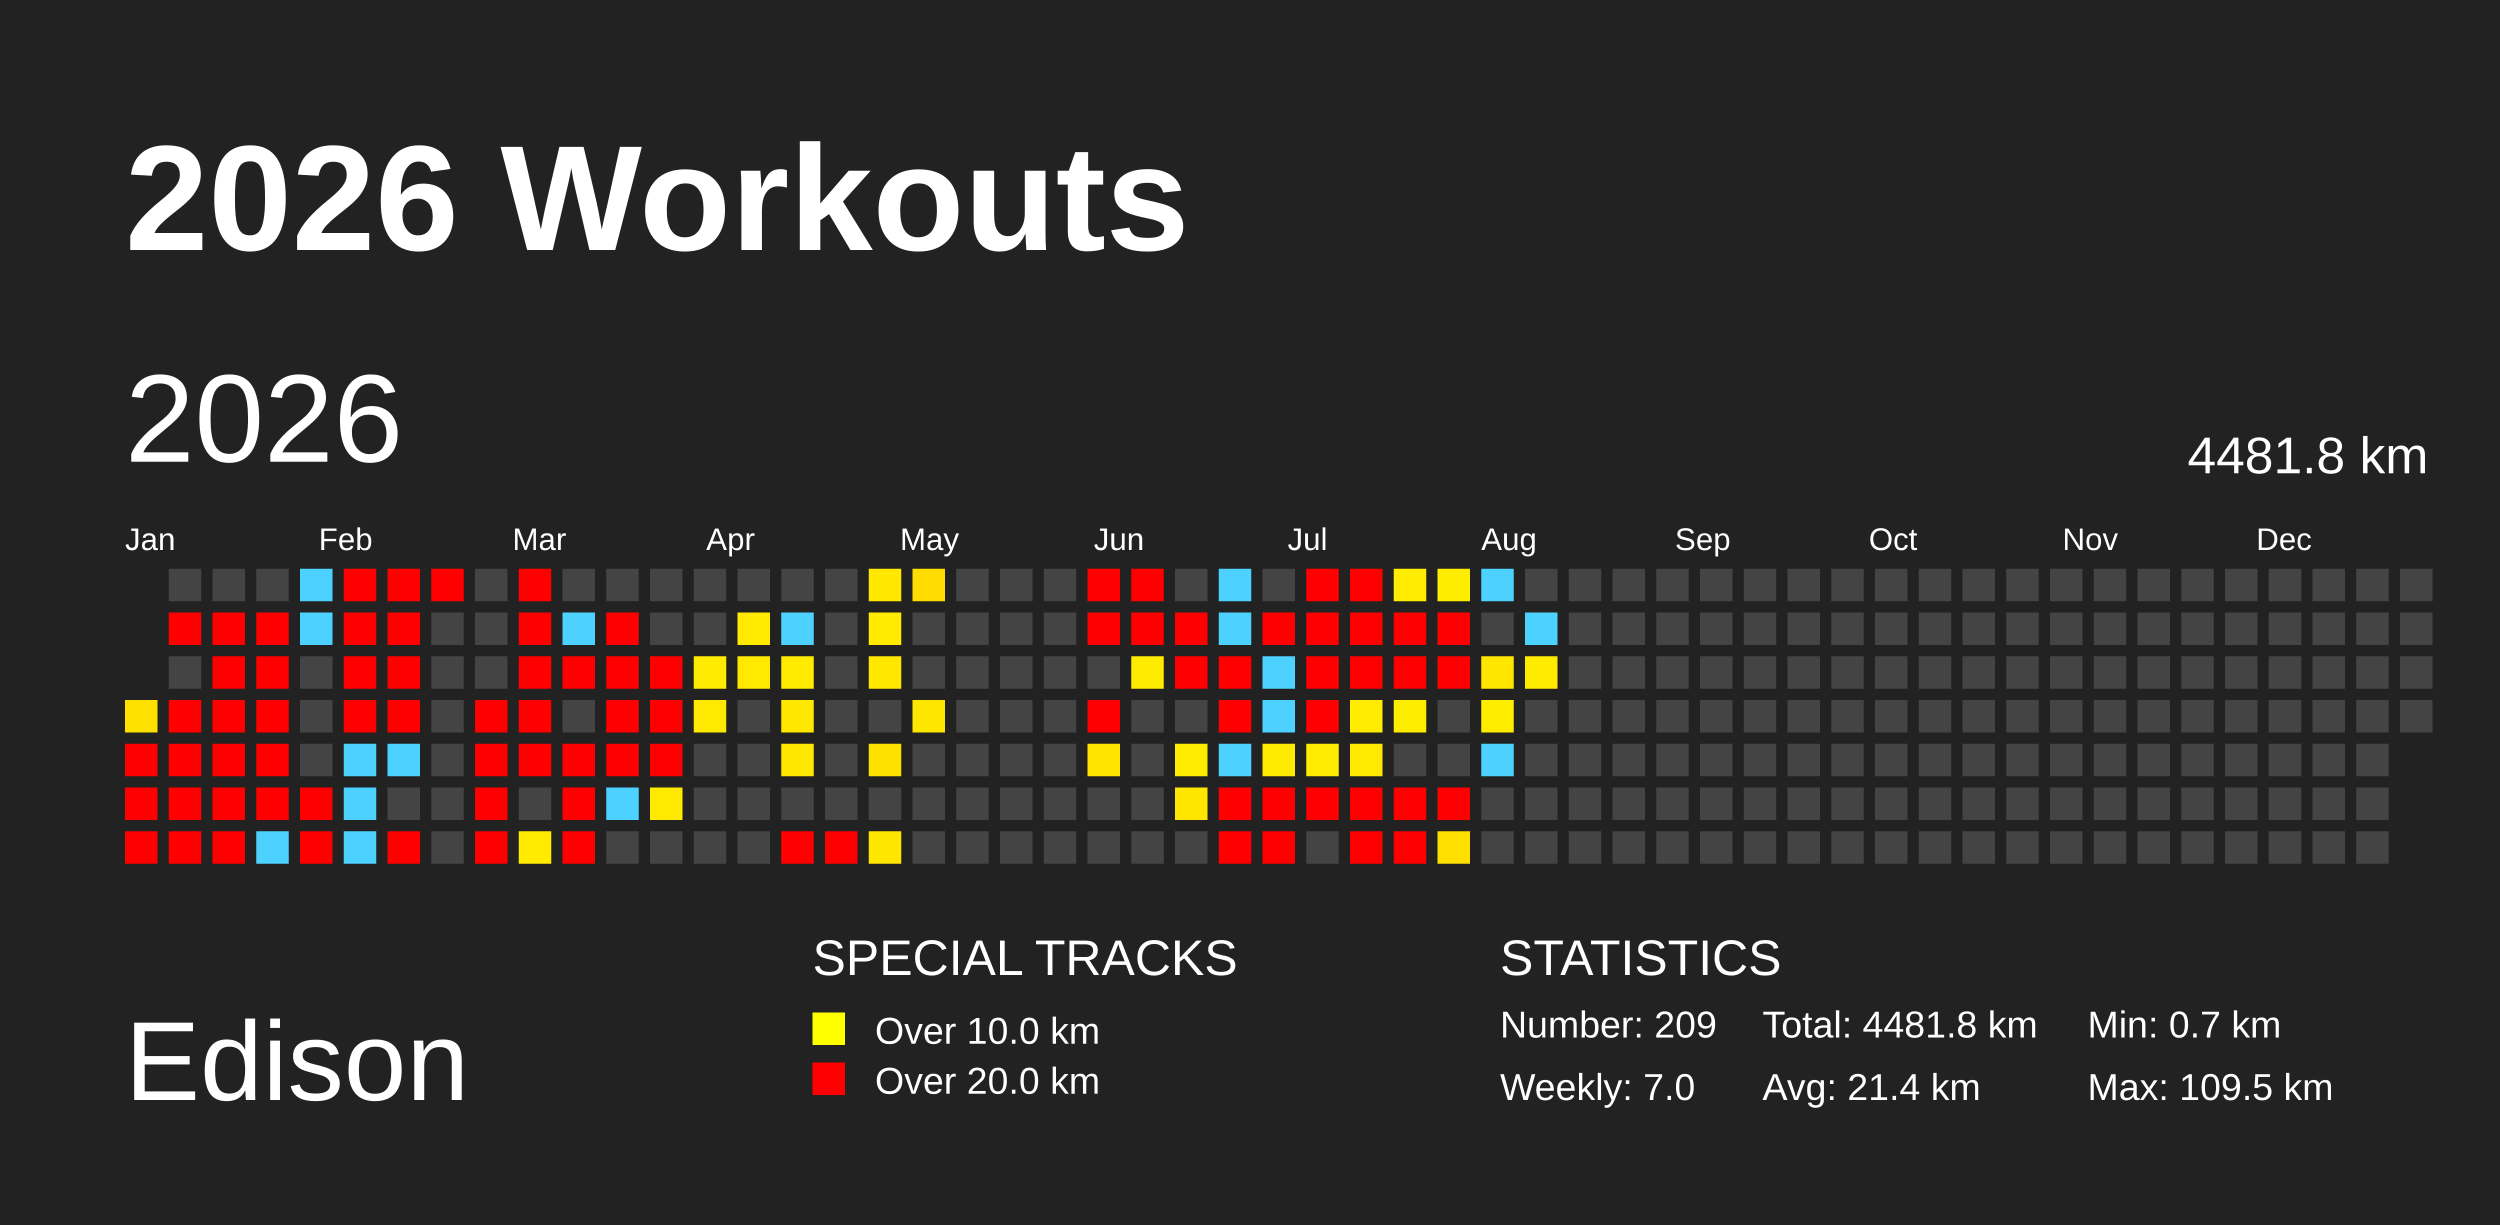
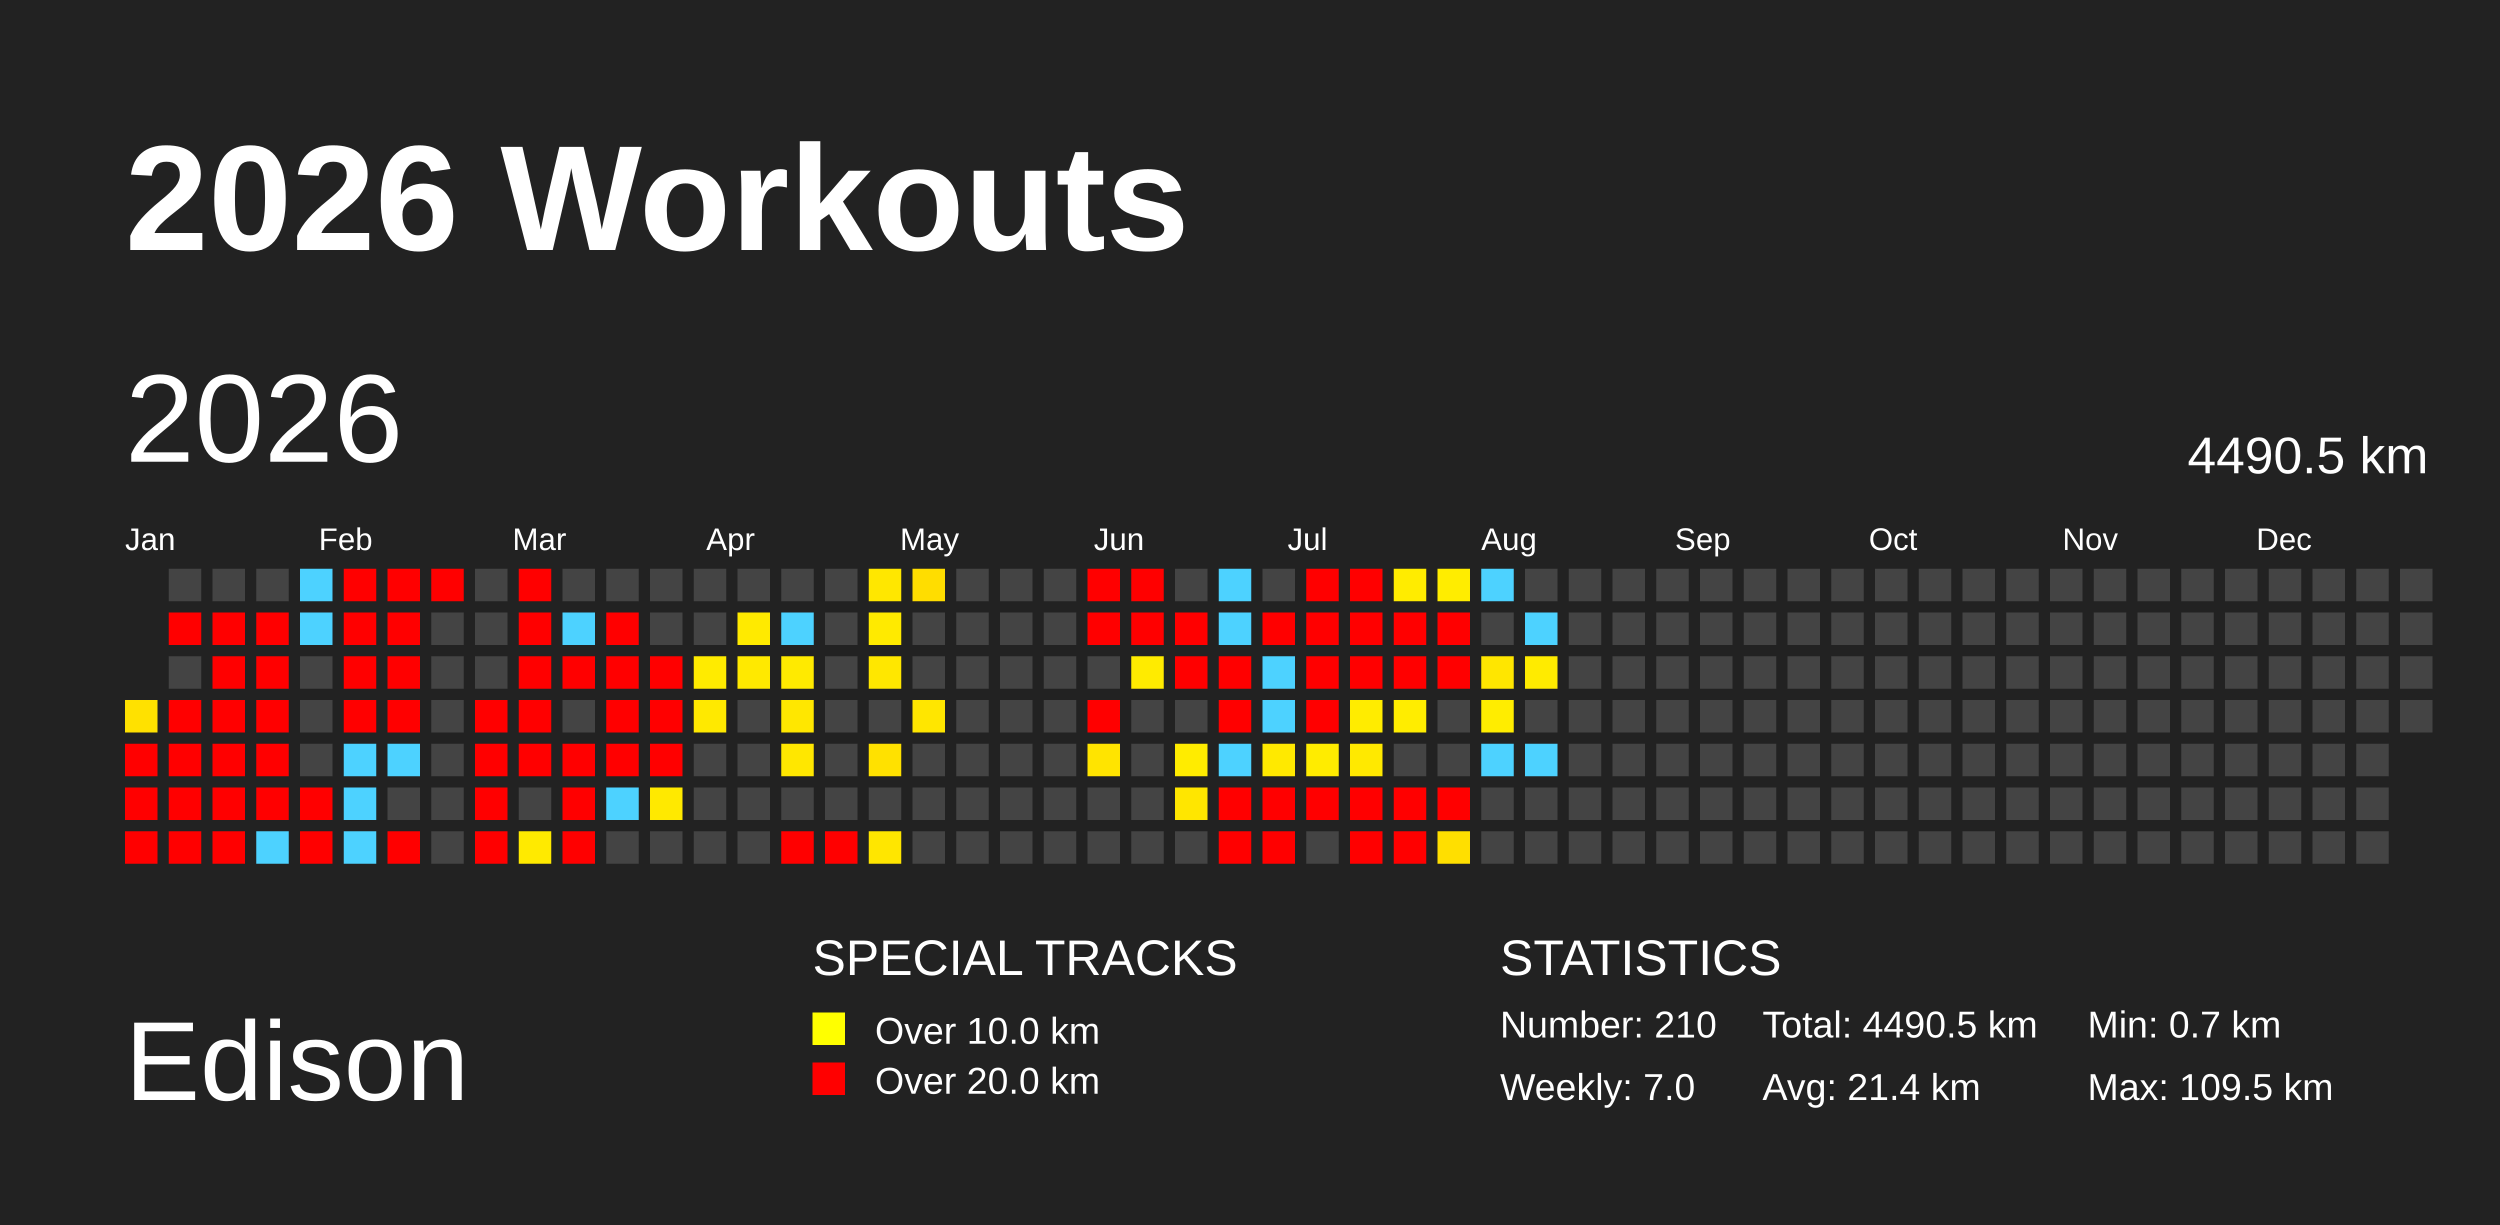
<svg xmlns="http://www.w3.org/2000/svg" baseProfile="full" height="98mm" version="1.1" viewBox="0,0,200,98" width="200mm">
  <defs />
  <rect fill="#222222" height="98" width="200" x="0" y="0" />
  <text fill="#FFFFFF" style="font-size:12px; font-family:Arial; font-weight:bold;" x="10" y="20">2026 Workouts</text>
  <text fill="#FFFFFF" style="font-size:9px; font-family:Arial" x="10" y="88">Edison</text>
  <text fill="#FFFFFF" style="font-size:4px; font-family:Arial" x="65" y="78">SPECIAL TRACKS</text>
  <rect fill="yellow" height="2.6" width="2.6" x="65" y="81" />
  <text fill="#FFFFFF" style="font-size:3px; font-family:Arial" x="70" y="83.5">Over 10.0 km</text>
  <rect fill="red" height="2.6" width="2.6" x="65" y="85" />
  <text fill="#FFFFFF" style="font-size:3px; font-family:Arial" x="70" y="87.5">Over 20.0 km</text>
  <text fill="#FFFFFF" style="font-size:4px; font-family:Arial" x="120" y="78">STATISTICS</text>
-   <text fill="#FFFFFF" style="font-size:3px; font-family:Arial" x="120" y="83">Number: 209</text>
+   <text fill="#FFFFFF" style="font-size:3px; font-family:Arial" x="120" y="83">Number: 210</text>
  <text fill="#FFFFFF" style="font-size:3px; font-family:Arial" x="120" y="88">Weekly: 7.0</text>
-   <text fill="#FFFFFF" style="font-size:3px; font-family:Arial" x="141" y="83">Total: 4481.8 km</text>
+   <text fill="#FFFFFF" style="font-size:3px; font-family:Arial" x="141" y="83">Total: 4490.5 km</text>
  <text fill="#FFFFFF" style="font-size:3px; font-family:Arial" x="141" y="88">Avg: 21.4 km</text>
  <text fill="#FFFFFF" style="font-size:3px; font-family:Arial" x="167" y="83">Min: 0.7 km</text>
  <text fill="#FFFFFF" style="font-size:3px; font-family:Arial" x="167" y="88">Max: 109.5 km</text>
  <text dominant-baseline="hanging" fill="#FFFFFF" style="font-size:10.0px; font-family:Arial;" x="10" y="30">2026</text>
-   <text dominant-baseline="hanging" fill="#FFFFFF" style="font-size:4.125px; font-family:Arial;" x="175" y="35">4481.8 km</text>
+   <text dominant-baseline="hanging" fill="#FFFFFF" style="font-size:4.125px; font-family:Arial;" x="175" y="35">4490.5 km</text>
  <text fill="#FFFFFF" style="font-size:2.5px; font-family:Arial" x="10.0" y="44">Jan</text>
  <text fill="#FFFFFF" style="font-size:2.5px; font-family:Arial" x="25.5" y="44">Feb</text>
  <text fill="#FFFFFF" style="font-size:2.5px; font-family:Arial" x="41.0" y="44">Mar</text>
  <text fill="#FFFFFF" style="font-size:2.5px; font-family:Arial" x="56.5" y="44">Apr</text>
  <text fill="#FFFFFF" style="font-size:2.5px; font-family:Arial" x="72.0" y="44">May</text>
  <text fill="#FFFFFF" style="font-size:2.5px; font-family:Arial" x="87.5" y="44">Jun</text>
  <text fill="#FFFFFF" style="font-size:2.5px; font-family:Arial" x="103.0" y="44">Jul</text>
  <text fill="#FFFFFF" style="font-size:2.5px; font-family:Arial" x="118.5" y="44">Aug</text>
  <text fill="#FFFFFF" style="font-size:2.5px; font-family:Arial" x="134.0" y="44">Sep</text>
  <text fill="#FFFFFF" style="font-size:2.5px; font-family:Arial" x="149.5" y="44">Oct</text>
  <text fill="#FFFFFF" style="font-size:2.5px; font-family:Arial" x="165.0" y="44">Nov</text>
  <text fill="#FFFFFF" style="font-size:2.5px; font-family:Arial" x="180.5" y="44">Dec</text>
  <rect fill="#ffe100" height="2.6" width="2.6" x="10.0" y="56.0" />
  <rect fill="red" height="2.6" width="2.6" x="10.0" y="59.5" />
  <rect fill="red" height="2.6" width="2.6" x="10.0" y="63.0" />
  <rect fill="red" height="2.6" width="2.6" x="10.0" y="66.5" />
  <rect fill="#444444" height="2.6" width="2.6" x="13.5" y="45.5" />
  <rect fill="red" height="2.6" width="2.6" x="13.5" y="49.0" />
  <rect fill="#444444" height="2.6" width="2.6" x="13.5" y="52.5" />
  <rect fill="red" height="2.6" width="2.6" x="13.5" y="56.0" />
  <rect fill="red" height="2.6" width="2.6" x="13.5" y="59.5" />
  <rect fill="red" height="2.6" width="2.6" x="13.5" y="63.0" />
  <rect fill="red" height="2.6" width="2.6" x="13.5" y="66.5" />
  <rect fill="#444444" height="2.6" width="2.6" x="17.0" y="45.5" />
  <rect fill="red" height="2.6" width="2.6" x="17.0" y="49.0" />
  <rect fill="red" height="2.6" width="2.6" x="17.0" y="52.5" />
  <rect fill="red" height="2.6" width="2.6" x="17.0" y="56.0" />
  <rect fill="red" height="2.6" width="2.6" x="17.0" y="59.5" />
  <rect fill="red" height="2.6" width="2.6" x="17.0" y="63.0" />
  <rect fill="red" height="2.6" width="2.6" x="17.0" y="66.5" />
  <rect fill="#444444" height="2.6" width="2.6" x="20.5" y="45.5" />
  <rect fill="red" height="2.6" width="2.6" x="20.5" y="49.0" />
  <rect fill="red" height="2.6" width="2.6" x="20.5" y="52.5" />
  <rect fill="red" height="2.6" width="2.6" x="20.5" y="56.0" />
  <rect fill="red" height="2.6" width="2.6" x="20.5" y="59.5" />
  <rect fill="red" height="2.6" width="2.6" x="20.5" y="63.0" />
  <rect fill="#4dd2ff" height="2.6" width="2.6" x="20.5" y="66.5" />
  <rect fill="#4dd2ff" height="2.6" width="2.6" x="24.0" y="45.5" />
  <rect fill="#4dd2ff" height="2.6" width="2.6" x="24.0" y="49.0" />
  <rect fill="#444444" height="2.6" width="2.6" x="24.0" y="52.5" />
  <rect fill="#444444" height="2.6" width="2.6" x="24.0" y="56.0" />
  <rect fill="#444444" height="2.6" width="2.6" x="24.0" y="59.5" />
  <rect fill="red" height="2.6" width="2.6" x="24.0" y="63.0" />
  <rect fill="red" height="2.6" width="2.6" x="24.0" y="66.5" />
  <rect fill="red" height="2.6" width="2.6" x="27.5" y="45.5" />
  <rect fill="red" height="2.6" width="2.6" x="27.5" y="49.0" />
  <rect fill="red" height="2.6" width="2.6" x="27.5" y="52.5" />
  <rect fill="red" height="2.6" width="2.6" x="27.5" y="56.0" />
  <rect fill="#4dd2ff" height="2.6" width="2.6" x="27.5" y="59.5" />
  <rect fill="#4dd2ff" height="2.6" width="2.6" x="27.5" y="63.0" />
  <rect fill="#4dd2ff" height="2.6" width="2.6" x="27.5" y="66.5" />
  <rect fill="red" height="2.6" width="2.6" x="31.0" y="45.5" />
  <rect fill="red" height="2.6" width="2.6" x="31.0" y="49.0" />
  <rect fill="red" height="2.6" width="2.6" x="31.0" y="52.5" />
  <rect fill="red" height="2.6" width="2.6" x="31.0" y="56.0" />
  <rect fill="#4dd2ff" height="2.6" width="2.6" x="31.0" y="59.5" />
  <rect fill="#444444" height="2.6" width="2.6" x="31.0" y="63.0" />
  <rect fill="red" height="2.6" width="2.6" x="31.0" y="66.5" />
  <rect fill="red" height="2.6" width="2.6" x="34.5" y="45.5" />
  <rect fill="#444444" height="2.6" width="2.6" x="34.5" y="49.0" />
  <rect fill="#444444" height="2.6" width="2.6" x="34.5" y="52.5" />
  <rect fill="#444444" height="2.6" width="2.6" x="34.5" y="56.0" />
  <rect fill="#444444" height="2.6" width="2.6" x="34.5" y="59.5" />
  <rect fill="#444444" height="2.6" width="2.6" x="34.5" y="63.0" />
  <rect fill="#444444" height="2.6" width="2.6" x="34.5" y="66.5" />
  <rect fill="#444444" height="2.6" width="2.6" x="38.0" y="45.5" />
  <rect fill="#444444" height="2.6" width="2.6" x="38.0" y="49.0" />
  <rect fill="#444444" height="2.6" width="2.6" x="38.0" y="52.5" />
  <rect fill="red" height="2.6" width="2.6" x="38.0" y="56.0" />
  <rect fill="red" height="2.6" width="2.6" x="38.0" y="59.5" />
  <rect fill="red" height="2.6" width="2.6" x="38.0" y="63.0" />
  <rect fill="red" height="2.6" width="2.6" x="38.0" y="66.5" />
  <rect fill="red" height="2.6" width="2.6" x="41.5" y="45.5" />
  <rect fill="red" height="2.6" width="2.6" x="41.5" y="49.0" />
  <rect fill="red" height="2.6" width="2.6" x="41.5" y="52.5" />
  <rect fill="red" height="2.6" width="2.6" x="41.5" y="56.0" />
  <rect fill="red" height="2.6" width="2.6" x="41.5" y="59.5" />
  <rect fill="#444444" height="2.6" width="2.6" x="41.5" y="63.0" />
  <rect fill="#ffea00" height="2.6" width="2.6" x="41.5" y="66.5" />
  <rect fill="#444444" height="2.6" width="2.6" x="45.0" y="45.5" />
  <rect fill="#4dd2ff" height="2.6" width="2.6" x="45.0" y="49.0" />
  <rect fill="red" height="2.6" width="2.6" x="45.0" y="52.5" />
  <rect fill="#444444" height="2.6" width="2.6" x="45.0" y="56.0" />
  <rect fill="red" height="2.6" width="2.6" x="45.0" y="59.5" />
  <rect fill="red" height="2.6" width="2.6" x="45.0" y="63.0" />
  <rect fill="red" height="2.6" width="2.6" x="45.0" y="66.5" />
  <rect fill="#444444" height="2.6" width="2.6" x="48.5" y="45.5" />
  <rect fill="red" height="2.6" width="2.6" x="48.5" y="49.0" />
  <rect fill="red" height="2.6" width="2.6" x="48.5" y="52.5" />
  <rect fill="red" height="2.6" width="2.6" x="48.5" y="56.0" />
  <rect fill="red" height="2.6" width="2.6" x="48.5" y="59.5" />
  <rect fill="#4dd2ff" height="2.6" width="2.6" x="48.5" y="63.0" />
  <rect fill="#444444" height="2.6" width="2.6" x="48.5" y="66.5" />
  <rect fill="#444444" height="2.6" width="2.6" x="52.0" y="45.5" />
  <rect fill="#444444" height="2.6" width="2.6" x="52.0" y="49.0" />
  <rect fill="red" height="2.6" width="2.6" x="52.0" y="52.5" />
  <rect fill="red" height="2.6" width="2.6" x="52.0" y="56.0" />
  <rect fill="red" height="2.6" width="2.6" x="52.0" y="59.5" />
  <rect fill="#ffe900" height="2.6" width="2.6" x="52.0" y="63.0" />
  <rect fill="#444444" height="2.6" width="2.6" x="52.0" y="66.5" />
  <rect fill="#444444" height="2.6" width="2.6" x="55.5" y="45.5" />
  <rect fill="#444444" height="2.6" width="2.6" x="55.5" y="49.0" />
  <rect fill="#ffeb00" height="2.6" width="2.6" x="55.5" y="52.5" />
  <rect fill="#ffe900" height="2.6" width="2.6" x="55.5" y="56.0" />
  <rect fill="#444444" height="2.6" width="2.6" x="55.5" y="59.5" />
  <rect fill="#444444" height="2.6" width="2.6" x="55.5" y="63.0" />
  <rect fill="#444444" height="2.6" width="2.6" x="55.5" y="66.5" />
  <rect fill="#444444" height="2.6" width="2.6" x="59.0" y="45.5" />
  <rect fill="#ffea00" height="2.6" width="2.6" x="59.0" y="49.0" />
  <rect fill="#ffe900" height="2.6" width="2.6" x="59.0" y="52.5" />
  <rect fill="#444444" height="2.6" width="2.6" x="59.0" y="56.0" />
  <rect fill="#444444" height="2.6" width="2.6" x="59.0" y="59.5" />
  <rect fill="#444444" height="2.6" width="2.6" x="59.0" y="63.0" />
  <rect fill="#444444" height="2.6" width="2.6" x="59.0" y="66.5" />
  <rect fill="#444444" height="2.6" width="2.6" x="62.5" y="45.5" />
  <rect fill="#4dd2ff" height="2.6" width="2.6" x="62.5" y="49.0" />
  <rect fill="#ffea00" height="2.6" width="2.6" x="62.5" y="52.5" />
  <rect fill="#ffe700" height="2.6" width="2.6" x="62.5" y="56.0" />
  <rect fill="#ffe700" height="2.6" width="2.6" x="62.5" y="59.5" />
  <rect fill="#444444" height="2.6" width="2.6" x="62.5" y="63.0" />
  <rect fill="red" height="2.6" width="2.6" x="62.5" y="66.5" />
  <rect fill="#444444" height="2.6" width="2.6" x="66.0" y="45.5" />
  <rect fill="#444444" height="2.6" width="2.6" x="66.0" y="49.0" />
  <rect fill="#444444" height="2.6" width="2.6" x="66.0" y="52.5" />
  <rect fill="#444444" height="2.6" width="2.6" x="66.0" y="56.0" />
  <rect fill="#444444" height="2.6" width="2.6" x="66.0" y="59.5" />
  <rect fill="#444444" height="2.6" width="2.6" x="66.0" y="63.0" />
  <rect fill="red" height="2.6" width="2.6" x="66.0" y="66.5" />
  <rect fill="#ffe700" height="2.6" width="2.6" x="69.5" y="45.5" />
  <rect fill="#ffea00" height="2.6" width="2.6" x="69.5" y="49.0" />
  <rect fill="#ffe700" height="2.6" width="2.6" x="69.5" y="52.5" />
  <rect fill="#444444" height="2.6" width="2.6" x="69.5" y="56.0" />
  <rect fill="#ffe100" height="2.6" width="2.6" x="69.5" y="59.5" />
  <rect fill="#444444" height="2.6" width="2.6" x="69.5" y="63.0" />
  <rect fill="#ffe600" height="2.6" width="2.6" x="69.5" y="66.5" />
  <rect fill="#ffdd00" height="2.6" width="2.6" x="73.0" y="45.5" />
  <rect fill="#444444" height="2.6" width="2.6" x="73.0" y="49.0" />
  <rect fill="#444444" height="2.6" width="2.6" x="73.0" y="52.5" />
  <rect fill="#ffe600" height="2.6" width="2.6" x="73.0" y="56.0" />
  <rect fill="#444444" height="2.6" width="2.6" x="73.0" y="59.5" />
  <rect fill="#444444" height="2.6" width="2.6" x="73.0" y="63.0" />
  <rect fill="#444444" height="2.6" width="2.6" x="73.0" y="66.5" />
  <rect fill="#444444" height="2.6" width="2.6" x="76.5" y="45.5" />
  <rect fill="#444444" height="2.6" width="2.6" x="76.5" y="49.0" />
  <rect fill="#444444" height="2.6" width="2.6" x="76.5" y="52.5" />
  <rect fill="#444444" height="2.6" width="2.6" x="76.5" y="56.0" />
  <rect fill="#444444" height="2.6" width="2.6" x="76.5" y="59.5" />
  <rect fill="#444444" height="2.6" width="2.6" x="76.5" y="63.0" />
  <rect fill="#444444" height="2.6" width="2.6" x="76.5" y="66.5" />
  <rect fill="#444444" height="2.6" width="2.6" x="80.0" y="45.5" />
  <rect fill="#444444" height="2.6" width="2.6" x="80.0" y="49.0" />
  <rect fill="#444444" height="2.6" width="2.6" x="80.0" y="52.5" />
  <rect fill="#444444" height="2.6" width="2.6" x="80.0" y="56.0" />
  <rect fill="#444444" height="2.6" width="2.6" x="80.0" y="59.5" />
  <rect fill="#444444" height="2.6" width="2.6" x="80.0" y="63.0" />
  <rect fill="#444444" height="2.6" width="2.6" x="80.0" y="66.5" />
  <rect fill="#444444" height="2.6" width="2.6" x="83.5" y="45.5" />
  <rect fill="#444444" height="2.6" width="2.6" x="83.5" y="49.0" />
  <rect fill="#444444" height="2.6" width="2.6" x="83.5" y="52.5" />
  <rect fill="#444444" height="2.6" width="2.6" x="83.5" y="56.0" />
  <rect fill="#444444" height="2.6" width="2.6" x="83.5" y="59.5" />
  <rect fill="#444444" height="2.6" width="2.6" x="83.5" y="63.0" />
  <rect fill="#444444" height="2.6" width="2.6" x="83.5" y="66.5" />
  <rect fill="red" height="2.6" width="2.6" x="87.0" y="45.5" />
  <rect fill="red" height="2.6" width="2.6" x="87.0" y="49.0" />
  <rect fill="#444444" height="2.6" width="2.6" x="87.0" y="52.5" />
  <rect fill="red" height="2.6" width="2.6" x="87.0" y="56.0" />
  <rect fill="#ffe400" height="2.6" width="2.6" x="87.0" y="59.5" />
  <rect fill="#444444" height="2.6" width="2.6" x="87.0" y="63.0" />
  <rect fill="#444444" height="2.6" width="2.6" x="87.0" y="66.5" />
  <rect fill="red" height="2.6" width="2.6" x="90.5" y="45.5" />
  <rect fill="red" height="2.6" width="2.6" x="90.5" y="49.0" />
  <rect fill="#ffeb00" height="2.6" width="2.6" x="90.5" y="52.5" />
  <rect fill="#444444" height="2.6" width="2.6" x="90.5" y="56.0" />
  <rect fill="#444444" height="2.6" width="2.6" x="90.5" y="59.5" />
  <rect fill="#444444" height="2.6" width="2.6" x="90.5" y="63.0" />
  <rect fill="#444444" height="2.6" width="2.6" x="90.5" y="66.5" />
  <rect fill="#444444" height="2.6" width="2.6" x="94.0" y="45.5" />
  <rect fill="red" height="2.6" width="2.6" x="94.0" y="49.0" />
  <rect fill="red" height="2.6" width="2.6" x="94.0" y="52.5" />
  <rect fill="#444444" height="2.6" width="2.6" x="94.0" y="56.0" />
  <rect fill="#ffec00" height="2.6" width="2.6" x="94.0" y="59.5" />
  <rect fill="#ffe600" height="2.6" width="2.6" x="94.0" y="63.0" />
  <rect fill="#444444" height="2.6" width="2.6" x="94.0" y="66.5" />
  <rect fill="#4dd2ff" height="2.6" width="2.6" x="97.5" y="45.5" />
  <rect fill="#4dd2ff" height="2.6" width="2.6" x="97.5" y="49.0" />
  <rect fill="red" height="2.6" width="2.6" x="97.5" y="52.5" />
  <rect fill="red" height="2.6" width="2.6" x="97.5" y="56.0" />
  <rect fill="#4dd2ff" height="2.6" width="2.6" x="97.5" y="59.5" />
  <rect fill="red" height="2.6" width="2.6" x="97.5" y="63.0" />
  <rect fill="red" height="2.6" width="2.6" x="97.5" y="66.5" />
  <rect fill="#444444" height="2.6" width="2.6" x="101.0" y="45.5" />
  <rect fill="red" height="2.6" width="2.6" x="101.0" y="49.0" />
  <rect fill="#4dd2ff" height="2.6" width="2.6" x="101.0" y="52.5" />
  <rect fill="#4dd2ff" height="2.6" width="2.6" x="101.0" y="56.0" />
  <rect fill="#ffe900" height="2.6" width="2.6" x="101.0" y="59.5" />
  <rect fill="red" height="2.6" width="2.6" x="101.0" y="63.0" />
  <rect fill="red" height="2.6" width="2.6" x="101.0" y="66.5" />
  <rect fill="red" height="2.6" width="2.6" x="104.5" y="45.5" />
  <rect fill="red" height="2.6" width="2.6" x="104.5" y="49.0" />
  <rect fill="red" height="2.6" width="2.6" x="104.5" y="52.5" />
  <rect fill="red" height="2.6" width="2.6" x="104.5" y="56.0" />
  <rect fill="#ffec00" height="2.6" width="2.6" x="104.5" y="59.5" />
  <rect fill="red" height="2.6" width="2.6" x="104.5" y="63.0" />
  <rect fill="#444444" height="2.6" width="2.6" x="104.5" y="66.5" />
  <rect fill="red" height="2.6" width="2.6" x="108.0" y="45.5" />
  <rect fill="red" height="2.6" width="2.6" x="108.0" y="49.0" />
  <rect fill="red" height="2.6" width="2.6" x="108.0" y="52.5" />
  <rect fill="#ffec00" height="2.6" width="2.6" x="108.0" y="56.0" />
  <rect fill="#ffe900" height="2.6" width="2.6" x="108.0" y="59.5" />
  <rect fill="red" height="2.6" width="2.6" x="108.0" y="63.0" />
  <rect fill="red" height="2.6" width="2.6" x="108.0" y="66.5" />
  <rect fill="#ffec00" height="2.6" width="2.6" x="111.5" y="45.5" />
  <rect fill="red" height="2.6" width="2.6" x="111.5" y="49.0" />
  <rect fill="red" height="2.6" width="2.6" x="111.5" y="52.5" />
  <rect fill="#ffed00" height="2.6" width="2.6" x="111.5" y="56.0" />
  <rect fill="#444444" height="2.6" width="2.6" x="111.5" y="59.5" />
  <rect fill="red" height="2.6" width="2.6" x="111.5" y="63.0" />
  <rect fill="red" height="2.6" width="2.6" x="111.5" y="66.5" />
  <rect fill="#ffed00" height="2.6" width="2.6" x="115.0" y="45.5" />
  <rect fill="red" height="2.6" width="2.6" x="115.0" y="49.0" />
  <rect fill="red" height="2.6" width="2.6" x="115.0" y="52.5" />
  <rect fill="#444444" height="2.6" width="2.6" x="115.0" y="56.0" />
  <rect fill="#444444" height="2.6" width="2.6" x="115.0" y="59.5" />
  <rect fill="red" height="2.6" width="2.6" x="115.0" y="63.0" />
  <rect fill="#ffdf00" height="2.6" width="2.6" x="115.0" y="66.5" />
  <rect fill="#4dd2ff" height="2.6" width="2.6" x="118.5" y="45.5" />
  <rect fill="#444444" height="2.6" width="2.6" x="118.5" y="49.0" />
  <rect fill="#ffe600" height="2.6" width="2.6" x="118.5" y="52.5" />
  <rect fill="#ffed00" height="2.6" width="2.6" x="118.5" y="56.0" />
  <rect fill="#4dd2ff" height="2.6" width="2.6" x="118.5" y="59.5" />
  <rect fill="#444444" height="2.6" width="2.6" x="118.5" y="63.0" />
  <rect fill="#444444" height="2.6" width="2.6" x="118.5" y="66.5" />
  <rect fill="#444444" height="2.6" width="2.6" x="122.0" y="45.5" />
  <rect fill="#4dd2ff" height="2.6" width="2.6" x="122.0" y="49.0" />
  <rect fill="#ffeb00" height="2.6" width="2.6" x="122.0" y="52.5" />
  <rect fill="#444444" height="2.6" width="2.6" x="122.0" y="56.0" />
-   <rect fill="#444444" height="2.6" width="2.6" x="122.0" y="59.5" />
+   <rect fill="#4dd2ff" height="2.6" width="2.6" x="122.0" y="59.5" />
  <rect fill="#444444" height="2.6" width="2.6" x="122.0" y="63.0" />
  <rect fill="#444444" height="2.6" width="2.6" x="122.0" y="66.5" />
  <rect fill="#444444" height="2.6" width="2.6" x="125.5" y="45.5" />
  <rect fill="#444444" height="2.6" width="2.6" x="125.5" y="49.0" />
  <rect fill="#444444" height="2.6" width="2.6" x="125.5" y="52.5" />
  <rect fill="#444444" height="2.6" width="2.6" x="125.5" y="56.0" />
  <rect fill="#444444" height="2.6" width="2.6" x="125.5" y="59.5" />
  <rect fill="#444444" height="2.6" width="2.6" x="125.5" y="63.0" />
  <rect fill="#444444" height="2.6" width="2.6" x="125.5" y="66.5" />
  <rect fill="#444444" height="2.6" width="2.6" x="129.0" y="45.5" />
  <rect fill="#444444" height="2.6" width="2.6" x="129.0" y="49.0" />
  <rect fill="#444444" height="2.6" width="2.6" x="129.0" y="52.5" />
  <rect fill="#444444" height="2.6" width="2.6" x="129.0" y="56.0" />
  <rect fill="#444444" height="2.6" width="2.6" x="129.0" y="59.5" />
  <rect fill="#444444" height="2.6" width="2.6" x="129.0" y="63.0" />
  <rect fill="#444444" height="2.6" width="2.6" x="129.0" y="66.5" />
  <rect fill="#444444" height="2.6" width="2.6" x="132.5" y="45.5" />
  <rect fill="#444444" height="2.6" width="2.6" x="132.5" y="49.0" />
  <rect fill="#444444" height="2.6" width="2.6" x="132.5" y="52.5" />
  <rect fill="#444444" height="2.6" width="2.6" x="132.5" y="56.0" />
  <rect fill="#444444" height="2.6" width="2.6" x="132.5" y="59.5" />
  <rect fill="#444444" height="2.6" width="2.6" x="132.5" y="63.0" />
  <rect fill="#444444" height="2.6" width="2.6" x="132.5" y="66.5" />
  <rect fill="#444444" height="2.6" width="2.6" x="136.0" y="45.5" />
  <rect fill="#444444" height="2.6" width="2.6" x="136.0" y="49.0" />
  <rect fill="#444444" height="2.6" width="2.6" x="136.0" y="52.5" />
  <rect fill="#444444" height="2.6" width="2.6" x="136.0" y="56.0" />
  <rect fill="#444444" height="2.6" width="2.6" x="136.0" y="59.5" />
  <rect fill="#444444" height="2.6" width="2.6" x="136.0" y="63.0" />
  <rect fill="#444444" height="2.6" width="2.6" x="136.0" y="66.5" />
  <rect fill="#444444" height="2.6" width="2.6" x="139.5" y="45.5" />
  <rect fill="#444444" height="2.6" width="2.6" x="139.5" y="49.0" />
  <rect fill="#444444" height="2.6" width="2.6" x="139.5" y="52.5" />
  <rect fill="#444444" height="2.6" width="2.6" x="139.5" y="56.0" />
  <rect fill="#444444" height="2.6" width="2.6" x="139.5" y="59.5" />
  <rect fill="#444444" height="2.6" width="2.6" x="139.5" y="63.0" />
  <rect fill="#444444" height="2.6" width="2.6" x="139.5" y="66.5" />
  <rect fill="#444444" height="2.6" width="2.6" x="143.0" y="45.5" />
  <rect fill="#444444" height="2.6" width="2.6" x="143.0" y="49.0" />
  <rect fill="#444444" height="2.6" width="2.6" x="143.0" y="52.5" />
  <rect fill="#444444" height="2.6" width="2.6" x="143.0" y="56.0" />
  <rect fill="#444444" height="2.6" width="2.6" x="143.0" y="59.5" />
  <rect fill="#444444" height="2.6" width="2.6" x="143.0" y="63.0" />
  <rect fill="#444444" height="2.6" width="2.6" x="143.0" y="66.5" />
  <rect fill="#444444" height="2.6" width="2.6" x="146.5" y="45.5" />
  <rect fill="#444444" height="2.6" width="2.6" x="146.5" y="49.0" />
  <rect fill="#444444" height="2.6" width="2.6" x="146.5" y="52.5" />
  <rect fill="#444444" height="2.6" width="2.6" x="146.5" y="56.0" />
  <rect fill="#444444" height="2.6" width="2.6" x="146.5" y="59.5" />
  <rect fill="#444444" height="2.6" width="2.6" x="146.5" y="63.0" />
  <rect fill="#444444" height="2.6" width="2.6" x="146.5" y="66.5" />
  <rect fill="#444444" height="2.6" width="2.6" x="150.0" y="45.5" />
  <rect fill="#444444" height="2.6" width="2.6" x="150.0" y="49.0" />
  <rect fill="#444444" height="2.6" width="2.6" x="150.0" y="52.5" />
  <rect fill="#444444" height="2.6" width="2.6" x="150.0" y="56.0" />
  <rect fill="#444444" height="2.6" width="2.6" x="150.0" y="59.5" />
  <rect fill="#444444" height="2.6" width="2.6" x="150.0" y="63.0" />
  <rect fill="#444444" height="2.6" width="2.6" x="150.0" y="66.5" />
  <rect fill="#444444" height="2.6" width="2.6" x="153.5" y="45.5" />
  <rect fill="#444444" height="2.6" width="2.6" x="153.5" y="49.0" />
  <rect fill="#444444" height="2.6" width="2.6" x="153.5" y="52.5" />
  <rect fill="#444444" height="2.6" width="2.6" x="153.5" y="56.0" />
  <rect fill="#444444" height="2.6" width="2.6" x="153.5" y="59.5" />
  <rect fill="#444444" height="2.6" width="2.6" x="153.5" y="63.0" />
  <rect fill="#444444" height="2.6" width="2.6" x="153.5" y="66.5" />
  <rect fill="#444444" height="2.6" width="2.6" x="157.0" y="45.5" />
  <rect fill="#444444" height="2.6" width="2.6" x="157.0" y="49.0" />
  <rect fill="#444444" height="2.6" width="2.6" x="157.0" y="52.5" />
  <rect fill="#444444" height="2.6" width="2.6" x="157.0" y="56.0" />
  <rect fill="#444444" height="2.6" width="2.6" x="157.0" y="59.5" />
  <rect fill="#444444" height="2.6" width="2.6" x="157.0" y="63.0" />
  <rect fill="#444444" height="2.6" width="2.6" x="157.0" y="66.5" />
  <rect fill="#444444" height="2.6" width="2.6" x="160.5" y="45.5" />
  <rect fill="#444444" height="2.6" width="2.6" x="160.5" y="49.0" />
  <rect fill="#444444" height="2.6" width="2.6" x="160.5" y="52.5" />
  <rect fill="#444444" height="2.6" width="2.6" x="160.5" y="56.0" />
  <rect fill="#444444" height="2.6" width="2.6" x="160.5" y="59.5" />
  <rect fill="#444444" height="2.6" width="2.6" x="160.5" y="63.0" />
  <rect fill="#444444" height="2.6" width="2.6" x="160.5" y="66.5" />
  <rect fill="#444444" height="2.6" width="2.6" x="164.0" y="45.5" />
  <rect fill="#444444" height="2.6" width="2.6" x="164.0" y="49.0" />
  <rect fill="#444444" height="2.6" width="2.6" x="164.0" y="52.5" />
  <rect fill="#444444" height="2.6" width="2.6" x="164.0" y="56.0" />
  <rect fill="#444444" height="2.6" width="2.6" x="164.0" y="59.5" />
  <rect fill="#444444" height="2.6" width="2.6" x="164.0" y="63.0" />
  <rect fill="#444444" height="2.6" width="2.6" x="164.0" y="66.5" />
  <rect fill="#444444" height="2.6" width="2.6" x="167.5" y="45.5" />
  <rect fill="#444444" height="2.6" width="2.6" x="167.5" y="49.0" />
  <rect fill="#444444" height="2.6" width="2.6" x="167.5" y="52.5" />
  <rect fill="#444444" height="2.6" width="2.6" x="167.5" y="56.0" />
  <rect fill="#444444" height="2.6" width="2.6" x="167.5" y="59.5" />
  <rect fill="#444444" height="2.6" width="2.6" x="167.5" y="63.0" />
  <rect fill="#444444" height="2.6" width="2.6" x="167.5" y="66.5" />
  <rect fill="#444444" height="2.6" width="2.6" x="171.0" y="45.5" />
  <rect fill="#444444" height="2.6" width="2.6" x="171.0" y="49.0" />
  <rect fill="#444444" height="2.6" width="2.6" x="171.0" y="52.5" />
  <rect fill="#444444" height="2.6" width="2.6" x="171.0" y="56.0" />
  <rect fill="#444444" height="2.6" width="2.6" x="171.0" y="59.5" />
  <rect fill="#444444" height="2.6" width="2.6" x="171.0" y="63.0" />
  <rect fill="#444444" height="2.6" width="2.6" x="171.0" y="66.5" />
  <rect fill="#444444" height="2.6" width="2.6" x="174.5" y="45.5" />
  <rect fill="#444444" height="2.6" width="2.6" x="174.5" y="49.0" />
  <rect fill="#444444" height="2.6" width="2.6" x="174.5" y="52.5" />
  <rect fill="#444444" height="2.6" width="2.6" x="174.5" y="56.0" />
  <rect fill="#444444" height="2.6" width="2.6" x="174.5" y="59.5" />
  <rect fill="#444444" height="2.6" width="2.6" x="174.5" y="63.0" />
  <rect fill="#444444" height="2.6" width="2.6" x="174.5" y="66.5" />
  <rect fill="#444444" height="2.6" width="2.6" x="178.0" y="45.5" />
  <rect fill="#444444" height="2.6" width="2.6" x="178.0" y="49.0" />
  <rect fill="#444444" height="2.6" width="2.6" x="178.0" y="52.5" />
  <rect fill="#444444" height="2.6" width="2.6" x="178.0" y="56.0" />
  <rect fill="#444444" height="2.6" width="2.6" x="178.0" y="59.5" />
  <rect fill="#444444" height="2.6" width="2.6" x="178.0" y="63.0" />
  <rect fill="#444444" height="2.6" width="2.6" x="178.0" y="66.5" />
  <rect fill="#444444" height="2.6" width="2.6" x="181.5" y="45.5" />
  <rect fill="#444444" height="2.6" width="2.6" x="181.5" y="49.0" />
  <rect fill="#444444" height="2.6" width="2.6" x="181.5" y="52.5" />
  <rect fill="#444444" height="2.6" width="2.6" x="181.5" y="56.0" />
  <rect fill="#444444" height="2.6" width="2.6" x="181.5" y="59.5" />
  <rect fill="#444444" height="2.6" width="2.6" x="181.5" y="63.0" />
  <rect fill="#444444" height="2.6" width="2.6" x="181.5" y="66.5" />
  <rect fill="#444444" height="2.6" width="2.6" x="185.0" y="45.5" />
  <rect fill="#444444" height="2.6" width="2.6" x="185.0" y="49.0" />
  <rect fill="#444444" height="2.6" width="2.6" x="185.0" y="52.5" />
  <rect fill="#444444" height="2.6" width="2.6" x="185.0" y="56.0" />
  <rect fill="#444444" height="2.6" width="2.6" x="185.0" y="59.5" />
  <rect fill="#444444" height="2.6" width="2.6" x="185.0" y="63.0" />
  <rect fill="#444444" height="2.6" width="2.6" x="185.0" y="66.5" />
  <rect fill="#444444" height="2.6" width="2.6" x="188.5" y="45.5" />
  <rect fill="#444444" height="2.6" width="2.6" x="188.5" y="49.0" />
  <rect fill="#444444" height="2.6" width="2.6" x="188.5" y="52.5" />
  <rect fill="#444444" height="2.6" width="2.6" x="188.5" y="56.0" />
  <rect fill="#444444" height="2.6" width="2.6" x="188.5" y="59.5" />
  <rect fill="#444444" height="2.6" width="2.6" x="188.5" y="63.0" />
  <rect fill="#444444" height="2.6" width="2.6" x="188.5" y="66.5" />
  <rect fill="#444444" height="2.6" width="2.6" x="192.0" y="45.5" />
  <rect fill="#444444" height="2.6" width="2.6" x="192.0" y="49.0" />
  <rect fill="#444444" height="2.6" width="2.6" x="192.0" y="52.5" />
  <rect fill="#444444" height="2.6" width="2.6" x="192.0" y="56.0" />
</svg>
